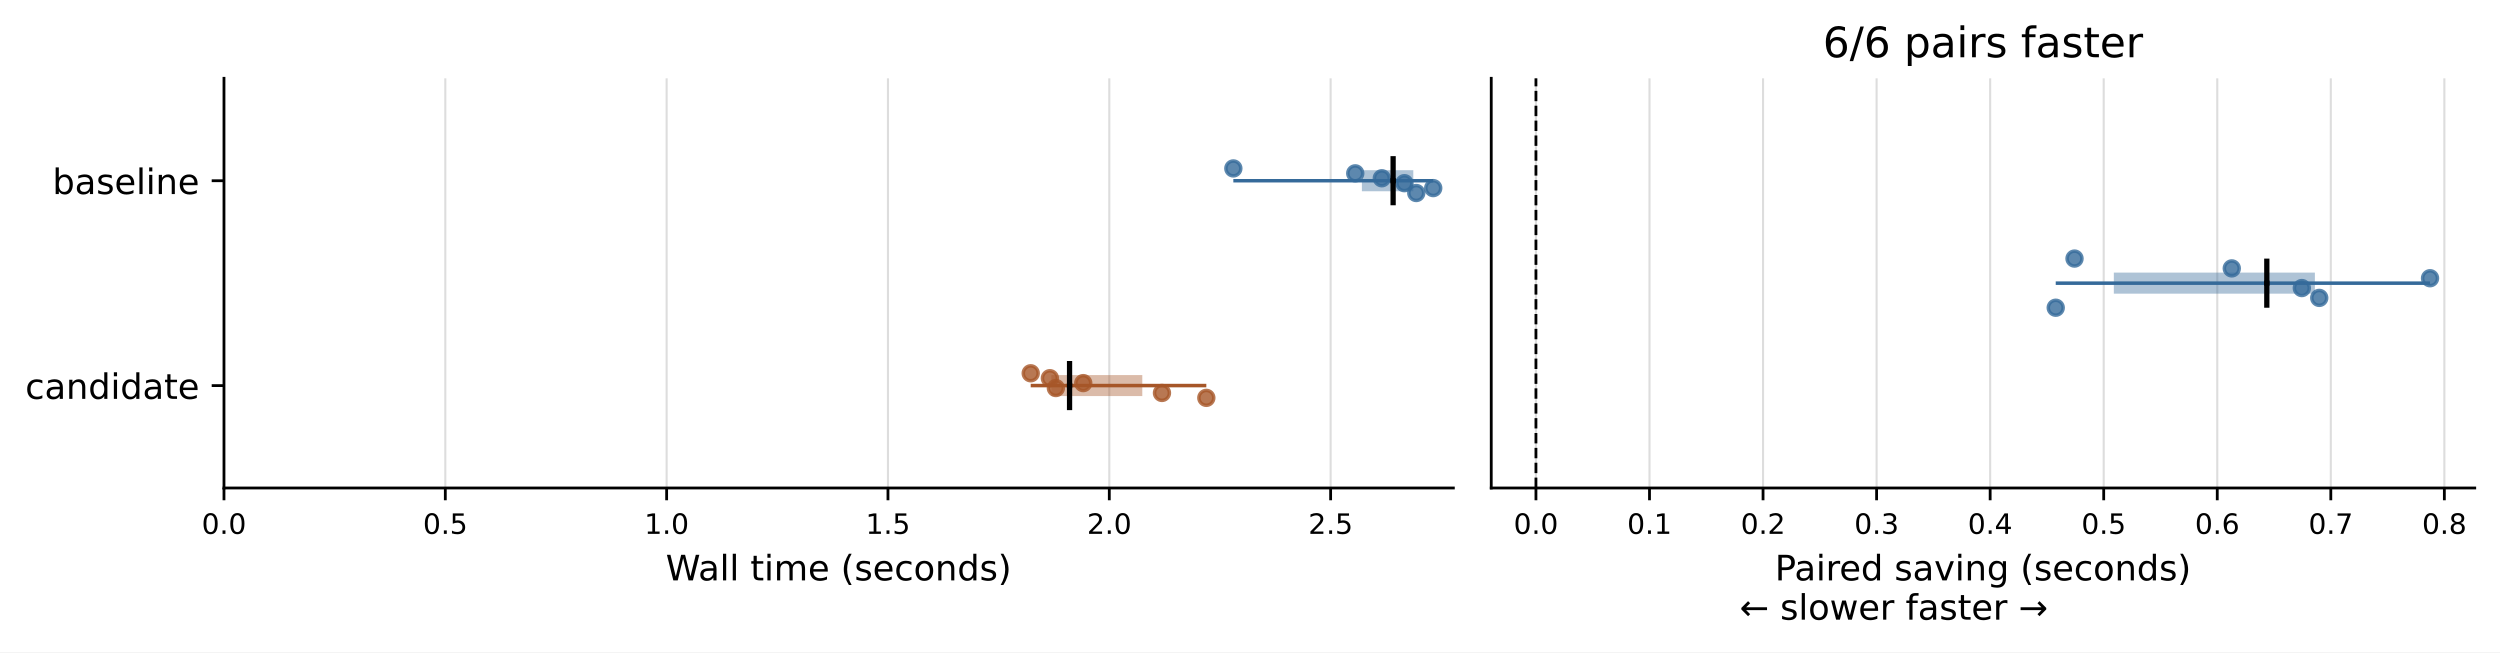
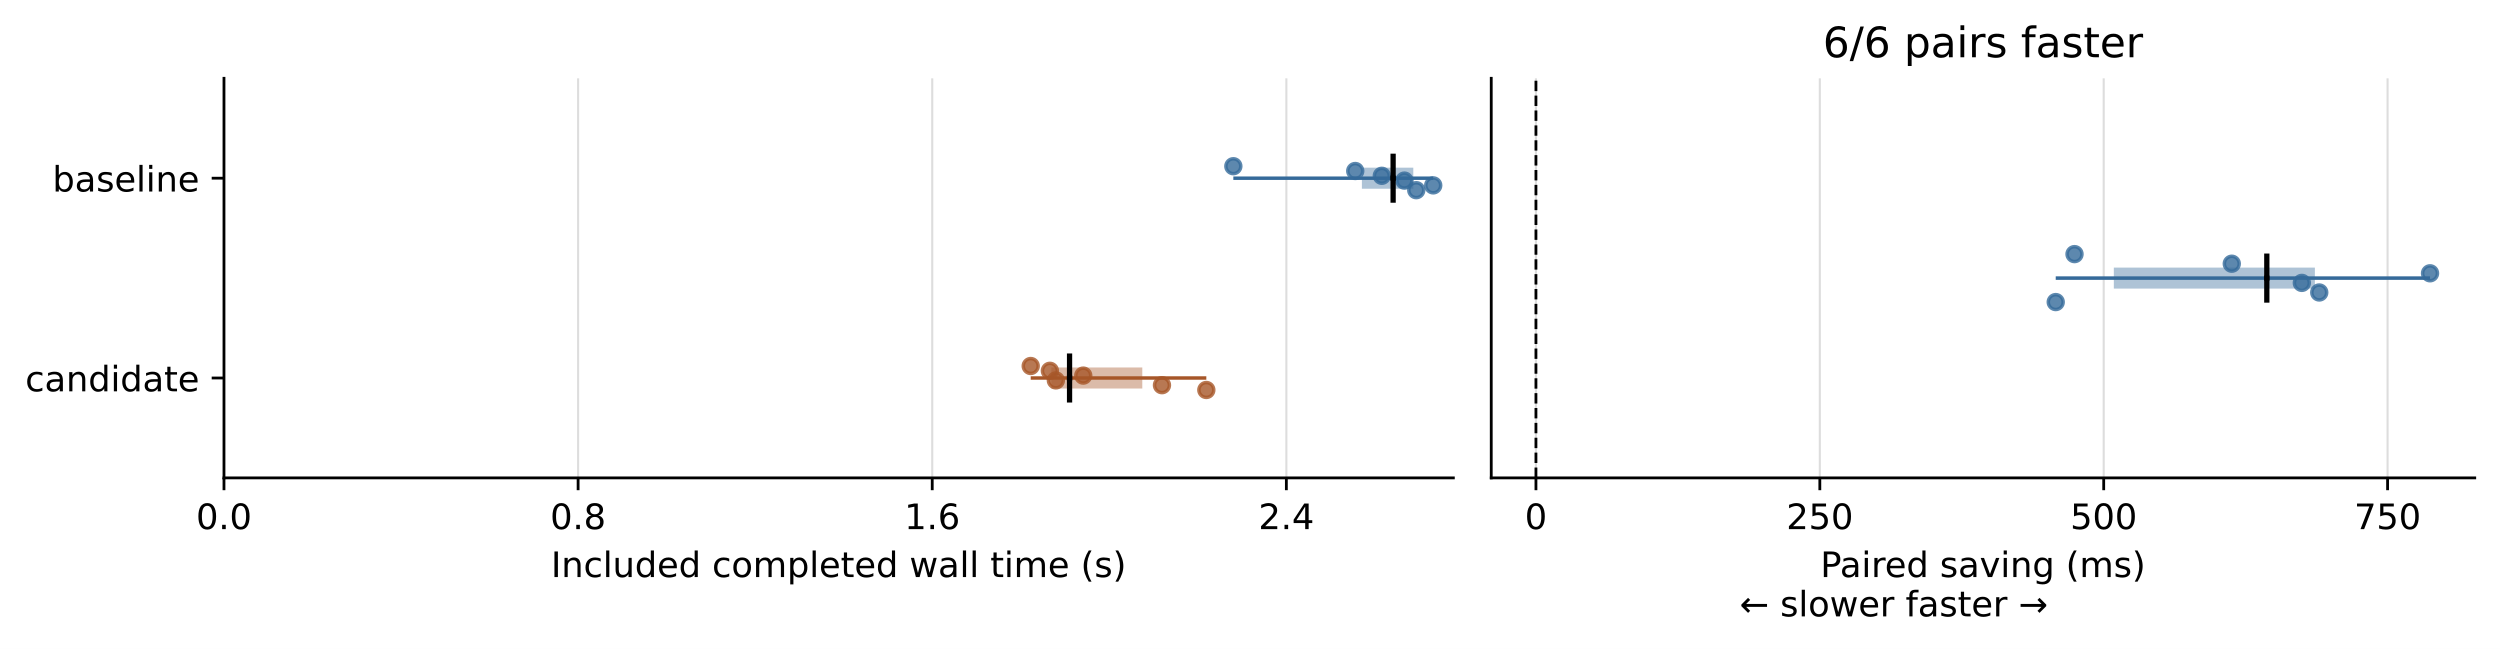
- <svg xmlns="http://www.w3.org/2000/svg" xmlns:xlink="http://www.w3.org/1999/xlink" width="712.581pt" height="185.913pt" viewBox="0 0 712.581 185.913" version="1.1">
+ <svg xmlns="http://www.w3.org/2000/svg" xmlns:xlink="http://www.w3.org/1999/xlink" width="712.581pt" height="184.968pt" viewBox="0 0 712.581 184.968" version="1.1">
  <defs>
    <style type="text/css">*{stroke-linejoin: round; stroke-linecap: butt}</style>
  </defs>
  <g id="figure_1">
    <g id="patch_1">
-       <path d="M -0 185.913  L 712.581 185.913  L 712.581 0  L -0 0  z " style="fill: #ffffff" />
+       <path d="M -0 184.968  L 712.581 184.968  L 712.581 0  L -0 0  z " style="fill: #ffffff" />
    </g>
    <g id="axes_1">
      <g id="patch_2">
-         <path d="M 63.841 139.094  L 414.252 139.094  L 414.252 22.318  L 63.841 22.318  z " style="fill: #ffffff" />
+         <path d="M 63.841 136.214  L 414.252 136.214  L 414.252 22.318  L 63.841 22.318  z " style="fill: #ffffff" />
      </g>
      <g id="matplotlib.axis_1">
        <g id="xtick_1">
          <g id="line2d_1">
-             <path d="M 63.841 139.094  L 63.841 22.318  " clip-path="url(#pfd563d9a38)" style="fill: none; stroke: #dddddd; stroke-width: 0.6; stroke-linecap: square" />
+             <path d="M 63.841 136.214  L 63.841 22.318  " clip-path="url(#p56d3ab410f)" style="fill: none; stroke: #dddddd; stroke-width: 0.6; stroke-linecap: square" />
          </g>
          <g id="line2d_2">
            <defs>
-               <path id="m8c316a1a7a" d="M 0 0  L 0 3.5  " style="stroke: #000000; stroke-width: 0.8" />
+               <path id="m10f444290f" d="M 0 0  L 0 3.5  " style="stroke: #000000; stroke-width: 0.8" />
            </defs>
            <g>
-               <use xlink:href="#m8c316a1a7a" x="63.841" y="139.094" style="stroke: #000000; stroke-width: 0.8" />
+               <use xlink:href="#m10f444290f" x="63.841" y="136.214" style="stroke: #000000; stroke-width: 0.8" />
            </g>
          </g>
          <g id="text_1">
-             <text style="font-size: 8px; font-family: 'DejaVu Sans', 'Bitstream Vera Sans', 'Computer Modern Sans Serif', 'Lucida Grande', 'Verdana', 'Geneva', 'Lucid', 'Arial', 'Helvetica', 'Avant Garde', sans-serif; text-anchor: middle" x="63.841" y="152.173" transform="rotate(-0 63.84063 152.1729)">0.0</text>
+             <text style="font-size: 10px; font-family: 'DejaVu Sans', 'Bitstream Vera Sans', 'Computer Modern Sans Serif', 'Lucida Grande', 'Verdana', 'Geneva', 'Lucid', 'Arial', 'Helvetica', 'Avant Garde', sans-serif; text-anchor: middle" x="63.841" y="150.813" transform="rotate(-0 63.84063 150.8126)">0.0</text>
          </g>
        </g>
        <g id="xtick_2">
          <g id="line2d_3">
-             <path d="M 126.927 139.094  L 126.927 22.318  " clip-path="url(#pfd563d9a38)" style="fill: none; stroke: #dddddd; stroke-width: 0.6; stroke-linecap: square" />
+             <path d="M 164.779 136.214  L 164.779 22.318  " clip-path="url(#p56d3ab410f)" style="fill: none; stroke: #dddddd; stroke-width: 0.6; stroke-linecap: square" />
          </g>
          <g id="line2d_4">
            <g>
-               <use xlink:href="#m8c316a1a7a" x="126.927" y="139.094" style="stroke: #000000; stroke-width: 0.8" />
+               <use xlink:href="#m10f444290f" x="164.779" y="136.214" style="stroke: #000000; stroke-width: 0.8" />
            </g>
          </g>
          <g id="text_2">
-             <text style="font-size: 8px; font-family: 'DejaVu Sans', 'Bitstream Vera Sans', 'Computer Modern Sans Serif', 'Lucida Grande', 'Verdana', 'Geneva', 'Lucid', 'Arial', 'Helvetica', 'Avant Garde', sans-serif; text-anchor: middle" x="126.927" y="152.173" transform="rotate(-0 126.9268 152.1729)">0.5</text>
+             <text style="font-size: 10px; font-family: 'DejaVu Sans', 'Bitstream Vera Sans', 'Computer Modern Sans Serif', 'Lucida Grande', 'Verdana', 'Geneva', 'Lucid', 'Arial', 'Helvetica', 'Avant Garde', sans-serif; text-anchor: middle" x="164.779" y="150.813" transform="rotate(-0 164.7785 150.8126)">0.8</text>
          </g>
        </g>
        <g id="xtick_3">
          <g id="line2d_5">
-             <path d="M 190.013 139.094  L 190.013 22.318  " clip-path="url(#pfd563d9a38)" style="fill: none; stroke: #dddddd; stroke-width: 0.6; stroke-linecap: square" />
+             <path d="M 265.716 136.214  L 265.716 22.318  " clip-path="url(#p56d3ab410f)" style="fill: none; stroke: #dddddd; stroke-width: 0.6; stroke-linecap: square" />
          </g>
          <g id="line2d_6">
            <g>
-               <use xlink:href="#m8c316a1a7a" x="190.013" y="139.094" style="stroke: #000000; stroke-width: 0.8" />
+               <use xlink:href="#m10f444290f" x="265.716" y="136.214" style="stroke: #000000; stroke-width: 0.8" />
            </g>
          </g>
          <g id="text_3">
-             <text style="font-size: 8px; font-family: 'DejaVu Sans', 'Bitstream Vera Sans', 'Computer Modern Sans Serif', 'Lucida Grande', 'Verdana', 'Geneva', 'Lucid', 'Arial', 'Helvetica', 'Avant Garde', sans-serif; text-anchor: middle" x="190.013" y="152.173" transform="rotate(-0 190.013 152.1729)">1.0</text>
+             <text style="font-size: 10px; font-family: 'DejaVu Sans', 'Bitstream Vera Sans', 'Computer Modern Sans Serif', 'Lucida Grande', 'Verdana', 'Geneva', 'Lucid', 'Arial', 'Helvetica', 'Avant Garde', sans-serif; text-anchor: middle" x="265.716" y="150.813" transform="rotate(-0 265.7164 150.8126)">1.6</text>
          </g>
        </g>
        <g id="xtick_4">
          <g id="line2d_7">
-             <path d="M 253.099 139.094  L 253.099 22.318  " clip-path="url(#pfd563d9a38)" style="fill: none; stroke: #dddddd; stroke-width: 0.6; stroke-linecap: square" />
+             <path d="M 366.654 136.214  L 366.654 22.318  " clip-path="url(#p56d3ab410f)" style="fill: none; stroke: #dddddd; stroke-width: 0.6; stroke-linecap: square" />
          </g>
          <g id="line2d_8">
            <g>
-               <use xlink:href="#m8c316a1a7a" x="253.099" y="139.094" style="stroke: #000000; stroke-width: 0.8" />
+               <use xlink:href="#m10f444290f" x="366.654" y="136.214" style="stroke: #000000; stroke-width: 0.8" />
            </g>
          </g>
          <g id="text_4">
-             <text style="font-size: 8px; font-family: 'DejaVu Sans', 'Bitstream Vera Sans', 'Computer Modern Sans Serif', 'Lucida Grande', 'Verdana', 'Geneva', 'Lucid', 'Arial', 'Helvetica', 'Avant Garde', sans-serif; text-anchor: middle" x="253.099" y="152.173" transform="rotate(-0 253.0992 152.1729)">1.5</text>
-           </g>
-         </g>
-         <g id="xtick_5">
-           <g id="line2d_9">
-             <path d="M 316.185 139.094  L 316.185 22.318  " clip-path="url(#pfd563d9a38)" style="fill: none; stroke: #dddddd; stroke-width: 0.6; stroke-linecap: square" />
-           </g>
-           <g id="line2d_10">
-             <g>
-               <use xlink:href="#m8c316a1a7a" x="316.185" y="139.094" style="stroke: #000000; stroke-width: 0.8" />
-             </g>
-           </g>
-           <g id="text_5">
-             <text style="font-size: 8px; font-family: 'DejaVu Sans', 'Bitstream Vera Sans', 'Computer Modern Sans Serif', 'Lucida Grande', 'Verdana', 'Geneva', 'Lucid', 'Arial', 'Helvetica', 'Avant Garde', sans-serif; text-anchor: middle" x="316.185" y="152.173" transform="rotate(-0 316.1853 152.1729)">2.0</text>
-           </g>
-         </g>
-         <g id="xtick_6">
-           <g id="line2d_11">
-             <path d="M 379.272 139.094  L 379.272 22.318  " clip-path="url(#pfd563d9a38)" style="fill: none; stroke: #dddddd; stroke-width: 0.6; stroke-linecap: square" />
-           </g>
-           <g id="line2d_12">
-             <g>
-               <use xlink:href="#m8c316a1a7a" x="379.272" y="139.094" style="stroke: #000000; stroke-width: 0.8" />
-             </g>
-           </g>
-           <g id="text_6">
-             <text style="font-size: 8px; font-family: 'DejaVu Sans', 'Bitstream Vera Sans', 'Computer Modern Sans Serif', 'Lucida Grande', 'Verdana', 'Geneva', 'Lucid', 'Arial', 'Helvetica', 'Avant Garde', sans-serif; text-anchor: middle" x="379.272" y="152.173" transform="rotate(-0 379.2715 152.1729)">2.5</text>
-           </g>
-         </g>
-         <g id="text_7">
-           <text style="font-size: 10px; font-family: 'DejaVu Sans', 'Bitstream Vera Sans', 'Computer Modern Sans Serif', 'Lucida Grande', 'Verdana', 'Geneva', 'Lucid', 'Arial', 'Helvetica', 'Avant Garde', sans-serif; text-anchor: middle" x="239.046" y="165.435" transform="rotate(-0 239.0462 165.4351)">Wall time (seconds)</text>
+             <text style="font-size: 10px; font-family: 'DejaVu Sans', 'Bitstream Vera Sans', 'Computer Modern Sans Serif', 'Lucida Grande', 'Verdana', 'Geneva', 'Lucid', 'Arial', 'Helvetica', 'Avant Garde', sans-serif; text-anchor: middle" x="366.654" y="150.813" transform="rotate(-0 366.6543 150.8126)">2.4</text>
+           </g>
+         </g>
+         <g id="text_5">
+           <text style="font-size: 10px; font-family: 'DejaVu Sans', 'Bitstream Vera Sans', 'Computer Modern Sans Serif', 'Lucida Grande', 'Verdana', 'Geneva', 'Lucid', 'Arial', 'Helvetica', 'Avant Garde', sans-serif; text-anchor: middle" x="239.046" y="164.491" transform="rotate(-0 239.0462 164.4907)">Included completed wall time (s)</text>
        </g>
      </g>
      <g id="matplotlib.axis_2">
        <g id="ytick_1">
-           <g id="line2d_13">
+           <g id="line2d_9">
            <defs>
-               <path id="m55d12e3641" d="M 0 0  L -3.5 0  " style="stroke: #000000; stroke-width: 0.8" />
+               <path id="mc3e26e9e11" d="M 0 0  L -3.5 0  " style="stroke: #000000; stroke-width: 0.8" />
            </defs>
            <g>
-               <use xlink:href="#m55d12e3641" x="63.841" y="51.512" style="stroke: #000000; stroke-width: 0.8" />
-             </g>
-           </g>
-           <g id="text_8">
-             <text style="font-size: 10px; font-family: 'DejaVu Sans', 'Bitstream Vera Sans', 'Computer Modern Sans Serif', 'Lucida Grande', 'Verdana', 'Geneva', 'Lucid', 'Arial', 'Helvetica', 'Avant Garde', sans-serif; text-anchor: end" x="56.841" y="55.311" transform="rotate(-0 56.84063 55.31134)">baseline</text>
+               <use xlink:href="#mc3e26e9e11" x="63.841" y="50.792" style="stroke: #000000; stroke-width: 0.8" />
+             </g>
+           </g>
+           <g id="text_6">
+             <text style="font-size: 10px; font-family: 'DejaVu Sans', 'Bitstream Vera Sans', 'Computer Modern Sans Serif', 'Lucida Grande', 'Verdana', 'Geneva', 'Lucid', 'Arial', 'Helvetica', 'Avant Garde', sans-serif; text-anchor: end" x="56.841" y="54.591" transform="rotate(-0 56.84063 54.59134)">baseline</text>
          </g>
        </g>
        <g id="ytick_2">
-           <g id="line2d_14">
-             <g>
-               <use xlink:href="#m55d12e3641" x="63.841" y="109.9" style="stroke: #000000; stroke-width: 0.8" />
-             </g>
-           </g>
-           <g id="text_9">
-             <text style="font-size: 10px; font-family: 'DejaVu Sans', 'Bitstream Vera Sans', 'Computer Modern Sans Serif', 'Lucida Grande', 'Verdana', 'Geneva', 'Lucid', 'Arial', 'Helvetica', 'Avant Garde', sans-serif; text-anchor: end" x="56.841" y="113.699" transform="rotate(-0 56.84063 113.6993)">candidate</text>
+           <g id="line2d_10">
+             <g>
+               <use xlink:href="#mc3e26e9e11" x="63.841" y="107.74" style="stroke: #000000; stroke-width: 0.8" />
+             </g>
+           </g>
+           <g id="text_7">
+             <text style="font-size: 10px; font-family: 'DejaVu Sans', 'Bitstream Vera Sans', 'Computer Modern Sans Serif', 'Lucida Grande', 'Verdana', 'Geneva', 'Lucid', 'Arial', 'Helvetica', 'Avant Garde', sans-serif; text-anchor: end" x="56.841" y="111.539" transform="rotate(-0 56.84063 111.5393)">candidate</text>
          </g>
        </g>
      </g>
      <g id="LineCollection_1">
-         <path d="M 351.541 51.512  L 408.515 51.512  " clip-path="url(#pfd563d9a38)" style="fill: none; stroke: #356a9a" />
+         <path d="M 351.541 50.792  L 408.515 50.792  " clip-path="url(#p56d3ab410f)" style="fill: none; stroke: #356a9a" />
      </g>
      <g id="LineCollection_2">
-         <path d="M 388.18 51.512  L 402.838 51.512  " clip-path="url(#pfd563d9a38)" style="fill: none; stroke: #356a9a; stroke-opacity: 0.4; stroke-width: 6" />
+         <path d="M 388.18 50.792  L 402.838 50.792  " clip-path="url(#p56d3ab410f)" style="fill: none; stroke: #356a9a; stroke-opacity: 0.4; stroke-width: 6" />
      </g>
      <g id="LineCollection_3">
-         <path d="M 293.785 109.9  L 343.841 109.9  " clip-path="url(#pfd563d9a38)" style="fill: none; stroke: #a65628" />
+         <path d="M 293.785 107.74  L 343.841 107.74  " clip-path="url(#p56d3ab410f)" style="fill: none; stroke: #a65628" />
      </g>
      <g id="LineCollection_4">
-         <path d="M 299.676 109.9  L 325.589 109.9  " clip-path="url(#pfd563d9a38)" style="fill: none; stroke: #a65628; stroke-opacity: 0.4; stroke-width: 6" />
+         <path d="M 299.676 107.74  L 325.589 107.74  " clip-path="url(#p56d3ab410f)" style="fill: none; stroke: #a65628; stroke-opacity: 0.4; stroke-width: 6" />
      </g>
      <g id="patch_3">
-         <path d="M 63.841 139.094  L 63.841 22.318  " style="fill: none; stroke: #000000; stroke-width: 0.8; stroke-linejoin: miter; stroke-linecap: square" />
+         <path d="M 63.841 136.214  L 63.841 22.318  " style="fill: none; stroke: #000000; stroke-width: 0.8; stroke-linejoin: miter; stroke-linecap: square" />
      </g>
      <g id="patch_4">
-         <path d="M 63.841 139.094  L 414.252 139.094  " style="fill: none; stroke: #000000; stroke-width: 0.8; stroke-linejoin: miter; stroke-linecap: square" />
+         <path d="M 63.841 136.214  L 414.252 136.214  " style="fill: none; stroke: #000000; stroke-width: 0.8; stroke-linejoin: miter; stroke-linecap: square" />
      </g>
      <g id="PathCollection_1">
        <defs>
-           <path id="mc4a7e31f78" d="M 0 2.121  C 0.563 2.121 1.102 1.898 1.5 1.5  C 1.898 1.102 2.121 0.563 2.121 0  C 2.121 -0.563 1.898 -1.102 1.5 -1.5  C 1.102 -1.898 0.563 -2.121 0 -2.121  C -0.563 -2.121 -1.102 -1.898 -1.5 -1.5  C -1.898 -1.102 -2.121 -0.563 -2.121 0  C -2.121 0.563 -1.898 1.102 -1.5 1.5  C -1.102 1.898 -0.563 2.121 0 2.121  z " style="stroke: #356a9a; stroke-opacity: 0.8" />
+           <path id="m961b007ca4" d="M 0 2.121  C 0.563 2.121 1.102 1.898 1.5 1.5  C 1.898 1.102 2.121 0.563 2.121 0  C 2.121 -0.563 1.898 -1.102 1.5 -1.5  C 1.102 -1.898 0.563 -2.121 0 -2.121  C -0.563 -2.121 -1.102 -1.898 -1.5 -1.5  C -1.898 -1.102 -2.121 -0.563 -2.121 0  C -2.121 0.563 -1.898 1.102 -1.5 1.5  C -1.102 1.898 -0.563 2.121 0 2.121  z " style="stroke: #356a9a; stroke-opacity: 0.8" />
        </defs>
-         <g clip-path="url(#pfd563d9a38)">
-           <use xlink:href="#mc4a7e31f78" x="351.541" y="48.009" style="fill: #356a9a; fill-opacity: 0.8; stroke: #356a9a; stroke-opacity: 0.8" />
-           <use xlink:href="#mc4a7e31f78" x="386.286" y="49.41" style="fill: #356a9a; fill-opacity: 0.8; stroke: #356a9a; stroke-opacity: 0.8" />
-           <use xlink:href="#mc4a7e31f78" x="393.862" y="50.811" style="fill: #356a9a; fill-opacity: 0.8; stroke: #356a9a; stroke-opacity: 0.8" />
-           <use xlink:href="#mc4a7e31f78" x="400.301" y="52.213" style="fill: #356a9a; fill-opacity: 0.8; stroke: #356a9a; stroke-opacity: 0.8" />
-           <use xlink:href="#mc4a7e31f78" x="408.515" y="53.614" style="fill: #356a9a; fill-opacity: 0.8; stroke: #356a9a; stroke-opacity: 0.8" />
-           <use xlink:href="#mc4a7e31f78" x="403.683" y="55.015" style="fill: #356a9a; fill-opacity: 0.8; stroke: #356a9a; stroke-opacity: 0.8" />
+         <g clip-path="url(#p56d3ab410f)">
+           <use xlink:href="#m961b007ca4" x="351.541" y="47.375" style="fill: #356a9a; fill-opacity: 0.8; stroke: #356a9a; stroke-opacity: 0.8" />
+           <use xlink:href="#m961b007ca4" x="386.286" y="48.742" style="fill: #356a9a; fill-opacity: 0.8; stroke: #356a9a; stroke-opacity: 0.8" />
+           <use xlink:href="#m961b007ca4" x="393.862" y="50.109" style="fill: #356a9a; fill-opacity: 0.8; stroke: #356a9a; stroke-opacity: 0.8" />
+           <use xlink:href="#m961b007ca4" x="400.301" y="51.476" style="fill: #356a9a; fill-opacity: 0.8; stroke: #356a9a; stroke-opacity: 0.8" />
+           <use xlink:href="#m961b007ca4" x="408.515" y="52.842" style="fill: #356a9a; fill-opacity: 0.8; stroke: #356a9a; stroke-opacity: 0.8" />
+           <use xlink:href="#m961b007ca4" x="403.683" y="54.209" style="fill: #356a9a; fill-opacity: 0.8; stroke: #356a9a; stroke-opacity: 0.8" />
        </g>
      </g>
      <g id="PathCollection_2">
        <defs>
-           <path id="mebf87c80b4" d="M 0 2.121  C 0.563 2.121 1.102 1.898 1.5 1.5  C 1.898 1.102 2.121 0.563 2.121 0  C 2.121 -0.563 1.898 -1.102 1.5 -1.5  C 1.102 -1.898 0.563 -2.121 0 -2.121  C -0.563 -2.121 -1.102 -1.898 -1.5 -1.5  C -1.898 -1.102 -2.121 -0.563 -2.121 0  C -2.121 0.563 -1.898 1.102 -1.5 1.5  C -1.102 1.898 -0.563 2.121 0 2.121  z " style="stroke: #a65628; stroke-opacity: 0.8" />
+           <path id="mac33fdea19" d="M 0 2.121  C 0.563 2.121 1.102 1.898 1.5 1.5  C 1.898 1.102 2.121 0.563 2.121 0  C 2.121 -0.563 1.898 -1.102 1.5 -1.5  C 1.102 -1.898 0.563 -2.121 0 -2.121  C -0.563 -2.121 -1.102 -1.898 -1.5 -1.5  C -1.898 -1.102 -2.121 -0.563 -2.121 0  C -2.121 0.563 -1.898 1.102 -1.5 1.5  C -1.102 1.898 -0.563 2.121 0 2.121  z " style="stroke: #a65628; stroke-opacity: 0.8" />
        </defs>
-         <g clip-path="url(#pfd563d9a38)">
-           <use xlink:href="#mebf87c80b4" x="293.785" y="106.397" style="fill: #a65628; fill-opacity: 0.8; stroke: #a65628; stroke-opacity: 0.8" />
-           <use xlink:href="#mebf87c80b4" x="299.25" y="107.798" style="fill: #a65628; fill-opacity: 0.8; stroke: #a65628; stroke-opacity: 0.8" />
-           <use xlink:href="#mebf87c80b4" x="308.761" y="109.199" style="fill: #a65628; fill-opacity: 0.8; stroke: #a65628; stroke-opacity: 0.8" />
-           <use xlink:href="#mebf87c80b4" x="300.955" y="110.601" style="fill: #a65628; fill-opacity: 0.8; stroke: #a65628; stroke-opacity: 0.8" />
-           <use xlink:href="#mebf87c80b4" x="331.198" y="112.002" style="fill: #a65628; fill-opacity: 0.8; stroke: #a65628; stroke-opacity: 0.8" />
-           <use xlink:href="#mebf87c80b4" x="343.841" y="113.403" style="fill: #a65628; fill-opacity: 0.8; stroke: #a65628; stroke-opacity: 0.8" />
-         </g>
-       </g>
-       <g id="line2d_15">
-         <path d="M 397.082 51.512  " clip-path="url(#pfd563d9a38)" style="fill: none; stroke: #000000; stroke-width: 1.5; stroke-linecap: square" />
+         <g clip-path="url(#p56d3ab410f)">
+           <use xlink:href="#mac33fdea19" x="293.785" y="104.323" style="fill: #a65628; fill-opacity: 0.8; stroke: #a65628; stroke-opacity: 0.8" />
+           <use xlink:href="#mac33fdea19" x="299.25" y="105.69" style="fill: #a65628; fill-opacity: 0.8; stroke: #a65628; stroke-opacity: 0.8" />
+           <use xlink:href="#mac33fdea19" x="308.761" y="107.057" style="fill: #a65628; fill-opacity: 0.8; stroke: #a65628; stroke-opacity: 0.8" />
+           <use xlink:href="#mac33fdea19" x="300.955" y="108.424" style="fill: #a65628; fill-opacity: 0.8; stroke: #a65628; stroke-opacity: 0.8" />
+           <use xlink:href="#mac33fdea19" x="331.198" y="109.79" style="fill: #a65628; fill-opacity: 0.8; stroke: #a65628; stroke-opacity: 0.8" />
+           <use xlink:href="#mac33fdea19" x="343.841" y="111.157" style="fill: #a65628; fill-opacity: 0.8; stroke: #a65628; stroke-opacity: 0.8" />
+         </g>
+       </g>
+       <g id="line2d_11">
+         <path d="M 397.082 50.792  " clip-path="url(#p56d3ab410f)" style="fill: none; stroke: #000000; stroke-width: 1.5; stroke-linecap: square" />
        <defs>
-           <path id="ma81b618d7c" d="M 0 7  L 0 -7  " style="stroke: #000000; stroke-width: 1.5" />
+           <path id="mb779a31ee2" d="M 0 7  L 0 -7  " style="stroke: #000000; stroke-width: 1.5" />
        </defs>
-         <g clip-path="url(#pfd563d9a38)">
-           <use xlink:href="#ma81b618d7c" x="397.082" y="51.512" style="stroke: #000000; stroke-width: 1.5" />
-         </g>
-       </g>
-       <g id="line2d_16">
-         <path d="M 304.858 109.9  " clip-path="url(#pfd563d9a38)" style="fill: none; stroke: #000000; stroke-width: 1.5; stroke-linecap: square" />
-         <g clip-path="url(#pfd563d9a38)">
-           <use xlink:href="#ma81b618d7c" x="304.858" y="109.9" style="stroke: #000000; stroke-width: 1.5" />
+         <g clip-path="url(#p56d3ab410f)">
+           <use xlink:href="#mb779a31ee2" x="397.082" y="50.792" style="stroke: #000000; stroke-width: 1.5" />
+         </g>
+       </g>
+       <g id="line2d_12">
+         <path d="M 304.858 107.74  " clip-path="url(#p56d3ab410f)" style="fill: none; stroke: #000000; stroke-width: 1.5; stroke-linecap: square" />
+         <g clip-path="url(#p56d3ab410f)">
+           <use xlink:href="#mb779a31ee2" x="304.858" y="107.74" style="stroke: #000000; stroke-width: 1.5" />
        </g>
      </g>
    </g>
    <g id="axes_2">
      <g id="patch_5">
-         <path d="M 425.052 139.094  L 705.381 139.094  L 705.381 22.318  L 425.052 22.318  z " style="fill: #ffffff" />
+         <path d="M 425.052 136.214  L 705.381 136.214  L 705.381 22.318  L 425.052 22.318  z " style="fill: #ffffff" />
      </g>
      <g id="matplotlib.axis_3">
+         <g id="xtick_5">
+           <g id="line2d_13">
+             <path d="M 437.794 136.214  L 437.794 22.318  " clip-path="url(#p1e0ff0d754)" style="fill: none; stroke: #dddddd; stroke-width: 0.6; stroke-linecap: square" />
+           </g>
+           <g id="line2d_14">
+             <g>
+               <use xlink:href="#m10f444290f" x="437.794" y="136.214" style="stroke: #000000; stroke-width: 0.8" />
+             </g>
+           </g>
+           <g id="text_8">
+             <text style="font-size: 10px; font-family: 'DejaVu Sans', 'Bitstream Vera Sans', 'Computer Modern Sans Serif', 'Lucida Grande', 'Verdana', 'Geneva', 'Lucid', 'Arial', 'Helvetica', 'Avant Garde', sans-serif; text-anchor: middle" x="437.794" y="150.813" transform="rotate(-0 437.794 150.8126)">0</text>
+           </g>
+         </g>
+         <g id="xtick_6">
+           <g id="line2d_15">
+             <path d="M 518.709 136.214  L 518.709 22.318  " clip-path="url(#p1e0ff0d754)" style="fill: none; stroke: #dddddd; stroke-width: 0.6; stroke-linecap: square" />
+           </g>
+           <g id="line2d_16">
+             <g>
+               <use xlink:href="#m10f444290f" x="518.709" y="136.214" style="stroke: #000000; stroke-width: 0.8" />
+             </g>
+           </g>
+           <g id="text_9">
+             <text style="font-size: 10px; font-family: 'DejaVu Sans', 'Bitstream Vera Sans', 'Computer Modern Sans Serif', 'Lucida Grande', 'Verdana', 'Geneva', 'Lucid', 'Arial', 'Helvetica', 'Avant Garde', sans-serif; text-anchor: middle" x="518.709" y="150.813" transform="rotate(-0 518.7088 150.8126)">250</text>
+           </g>
+         </g>
        <g id="xtick_7">
          <g id="line2d_17">
-             <path d="M 437.794 139.094  L 437.794 22.318  " clip-path="url(#pa09d4614e6)" style="fill: none; stroke: #dddddd; stroke-width: 0.6; stroke-linecap: square" />
+             <path d="M 599.624 136.214  L 599.624 22.318  " clip-path="url(#p1e0ff0d754)" style="fill: none; stroke: #dddddd; stroke-width: 0.6; stroke-linecap: square" />
          </g>
          <g id="line2d_18">
            <g>
-               <use xlink:href="#m8c316a1a7a" x="437.794" y="139.094" style="stroke: #000000; stroke-width: 0.8" />
+               <use xlink:href="#m10f444290f" x="599.624" y="136.214" style="stroke: #000000; stroke-width: 0.8" />
            </g>
          </g>
          <g id="text_10">
-             <text style="font-size: 8px; font-family: 'DejaVu Sans', 'Bitstream Vera Sans', 'Computer Modern Sans Serif', 'Lucida Grande', 'Verdana', 'Geneva', 'Lucid', 'Arial', 'Helvetica', 'Avant Garde', sans-serif; text-anchor: middle" x="437.794" y="152.173" transform="rotate(-0 437.794 152.1729)">0.0</text>
+             <text style="font-size: 10px; font-family: 'DejaVu Sans', 'Bitstream Vera Sans', 'Computer Modern Sans Serif', 'Lucida Grande', 'Verdana', 'Geneva', 'Lucid', 'Arial', 'Helvetica', 'Avant Garde', sans-serif; text-anchor: middle" x="599.624" y="150.813" transform="rotate(-0 599.6236 150.8126)">500</text>
          </g>
        </g>
        <g id="xtick_8">
          <g id="line2d_19">
-             <path d="M 470.16 139.094  L 470.16 22.318  " clip-path="url(#pa09d4614e6)" style="fill: none; stroke: #dddddd; stroke-width: 0.6; stroke-linecap: square" />
+             <path d="M 680.538 136.214  L 680.538 22.318  " clip-path="url(#p1e0ff0d754)" style="fill: none; stroke: #dddddd; stroke-width: 0.6; stroke-linecap: square" />
          </g>
          <g id="line2d_20">
            <g>
-               <use xlink:href="#m8c316a1a7a" x="470.16" y="139.094" style="stroke: #000000; stroke-width: 0.8" />
+               <use xlink:href="#m10f444290f" x="680.538" y="136.214" style="stroke: #000000; stroke-width: 0.8" />
            </g>
          </g>
          <g id="text_11">
-             <text style="font-size: 8px; font-family: 'DejaVu Sans', 'Bitstream Vera Sans', 'Computer Modern Sans Serif', 'Lucida Grande', 'Verdana', 'Geneva', 'Lucid', 'Arial', 'Helvetica', 'Avant Garde', sans-serif; text-anchor: middle" x="470.16" y="152.173" transform="rotate(-0 470.1599 152.1729)">0.1</text>
-           </g>
-         </g>
-         <g id="xtick_9">
-           <g id="line2d_21">
-             <path d="M 502.526 139.094  L 502.526 22.318  " clip-path="url(#pa09d4614e6)" style="fill: none; stroke: #dddddd; stroke-width: 0.6; stroke-linecap: square" />
-           </g>
-           <g id="line2d_22">
-             <g>
-               <use xlink:href="#m8c316a1a7a" x="502.526" y="139.094" style="stroke: #000000; stroke-width: 0.8" />
-             </g>
-           </g>
-           <g id="text_12">
-             <text style="font-size: 8px; font-family: 'DejaVu Sans', 'Bitstream Vera Sans', 'Computer Modern Sans Serif', 'Lucida Grande', 'Verdana', 'Geneva', 'Lucid', 'Arial', 'Helvetica', 'Avant Garde', sans-serif; text-anchor: middle" x="502.526" y="152.173" transform="rotate(-0 502.5258 152.1729)">0.2</text>
-           </g>
-         </g>
-         <g id="xtick_10">
-           <g id="line2d_23">
-             <path d="M 534.892 139.094  L 534.892 22.318  " clip-path="url(#pa09d4614e6)" style="fill: none; stroke: #dddddd; stroke-width: 0.6; stroke-linecap: square" />
-           </g>
-           <g id="line2d_24">
-             <g>
-               <use xlink:href="#m8c316a1a7a" x="534.892" y="139.094" style="stroke: #000000; stroke-width: 0.8" />
-             </g>
-           </g>
-           <g id="text_13">
-             <text style="font-size: 8px; font-family: 'DejaVu Sans', 'Bitstream Vera Sans', 'Computer Modern Sans Serif', 'Lucida Grande', 'Verdana', 'Geneva', 'Lucid', 'Arial', 'Helvetica', 'Avant Garde', sans-serif; text-anchor: middle" x="534.892" y="152.173" transform="rotate(-0 534.8918 152.1729)">0.3</text>
-           </g>
-         </g>
-         <g id="xtick_11">
-           <g id="line2d_25">
-             <path d="M 567.258 139.094  L 567.258 22.318  " clip-path="url(#pa09d4614e6)" style="fill: none; stroke: #dddddd; stroke-width: 0.6; stroke-linecap: square" />
-           </g>
-           <g id="line2d_26">
-             <g>
-               <use xlink:href="#m8c316a1a7a" x="567.258" y="139.094" style="stroke: #000000; stroke-width: 0.8" />
-             </g>
-           </g>
-           <g id="text_14">
-             <text style="font-size: 8px; font-family: 'DejaVu Sans', 'Bitstream Vera Sans', 'Computer Modern Sans Serif', 'Lucida Grande', 'Verdana', 'Geneva', 'Lucid', 'Arial', 'Helvetica', 'Avant Garde', sans-serif; text-anchor: middle" x="567.258" y="152.173" transform="rotate(-0 567.2577 152.1729)">0.4</text>
-           </g>
-         </g>
-         <g id="xtick_12">
-           <g id="line2d_27">
-             <path d="M 599.624 139.094  L 599.624 22.318  " clip-path="url(#pa09d4614e6)" style="fill: none; stroke: #dddddd; stroke-width: 0.6; stroke-linecap: square" />
-           </g>
-           <g id="line2d_28">
-             <g>
-               <use xlink:href="#m8c316a1a7a" x="599.624" y="139.094" style="stroke: #000000; stroke-width: 0.8" />
-             </g>
-           </g>
-           <g id="text_15">
-             <text style="font-size: 8px; font-family: 'DejaVu Sans', 'Bitstream Vera Sans', 'Computer Modern Sans Serif', 'Lucida Grande', 'Verdana', 'Geneva', 'Lucid', 'Arial', 'Helvetica', 'Avant Garde', sans-serif; text-anchor: middle" x="599.624" y="152.173" transform="rotate(-0 599.6236 152.1729)">0.5</text>
-           </g>
-         </g>
-         <g id="xtick_13">
-           <g id="line2d_29">
-             <path d="M 631.99 139.094  L 631.99 22.318  " clip-path="url(#pa09d4614e6)" style="fill: none; stroke: #dddddd; stroke-width: 0.6; stroke-linecap: square" />
-           </g>
-           <g id="line2d_30">
-             <g>
-               <use xlink:href="#m8c316a1a7a" x="631.99" y="139.094" style="stroke: #000000; stroke-width: 0.8" />
-             </g>
-           </g>
-           <g id="text_16">
-             <text style="font-size: 8px; font-family: 'DejaVu Sans', 'Bitstream Vera Sans', 'Computer Modern Sans Serif', 'Lucida Grande', 'Verdana', 'Geneva', 'Lucid', 'Arial', 'Helvetica', 'Avant Garde', sans-serif; text-anchor: middle" x="631.99" y="152.173" transform="rotate(-0 631.9896 152.1729)">0.6</text>
-           </g>
-         </g>
-         <g id="xtick_14">
-           <g id="line2d_31">
-             <path d="M 664.356 139.094  L 664.356 22.318  " clip-path="url(#pa09d4614e6)" style="fill: none; stroke: #dddddd; stroke-width: 0.6; stroke-linecap: square" />
-           </g>
-           <g id="line2d_32">
-             <g>
-               <use xlink:href="#m8c316a1a7a" x="664.356" y="139.094" style="stroke: #000000; stroke-width: 0.8" />
-             </g>
-           </g>
-           <g id="text_17">
-             <text style="font-size: 8px; font-family: 'DejaVu Sans', 'Bitstream Vera Sans', 'Computer Modern Sans Serif', 'Lucida Grande', 'Verdana', 'Geneva', 'Lucid', 'Arial', 'Helvetica', 'Avant Garde', sans-serif; text-anchor: middle" x="664.356" y="152.173" transform="rotate(-0 664.3555 152.1729)">0.7</text>
-           </g>
-         </g>
-         <g id="xtick_15">
-           <g id="line2d_33">
-             <path d="M 696.721 139.094  L 696.721 22.318  " clip-path="url(#pa09d4614e6)" style="fill: none; stroke: #dddddd; stroke-width: 0.6; stroke-linecap: square" />
-           </g>
-           <g id="line2d_34">
-             <g>
-               <use xlink:href="#m8c316a1a7a" x="696.721" y="139.094" style="stroke: #000000; stroke-width: 0.8" />
-             </g>
-           </g>
-           <g id="text_18">
-             <text style="font-size: 8px; font-family: 'DejaVu Sans', 'Bitstream Vera Sans', 'Computer Modern Sans Serif', 'Lucida Grande', 'Verdana', 'Geneva', 'Lucid', 'Arial', 'Helvetica', 'Avant Garde', sans-serif; text-anchor: middle" x="696.721" y="152.173" transform="rotate(-0 696.7215 152.1729)">0.8</text>
-           </g>
-         </g>
-         <g id="text_19">
-           <text style="font-size: 10px; font-family: 'DejaVu Sans', 'Bitstream Vera Sans', 'Computer Modern Sans Serif', 'Lucida Grande', 'Verdana', 'Geneva', 'Lucid', 'Arial', 'Helvetica', 'Avant Garde', sans-serif" transform="translate(505.9021 165.4351)">Paired saving (seconds)</text>
-           <text style="font-size: 10px; font-family: 'DejaVu Sans', 'Bitstream Vera Sans', 'Computer Modern Sans Serif', 'Lucida Grande', 'Verdana', 'Geneva', 'Lucid', 'Arial', 'Helvetica', 'Avant Garde', sans-serif" transform="translate(495.849 176.6329)">← slower                 faster →</text>
+             <text style="font-size: 10px; font-family: 'DejaVu Sans', 'Bitstream Vera Sans', 'Computer Modern Sans Serif', 'Lucida Grande', 'Verdana', 'Geneva', 'Lucid', 'Arial', 'Helvetica', 'Avant Garde', sans-serif; text-anchor: middle" x="680.538" y="150.813" transform="rotate(-0 680.5385 150.8126)">750</text>
+           </g>
+         </g>
+         <g id="text_12">
+           <text style="font-size: 10px; font-family: 'DejaVu Sans', 'Bitstream Vera Sans', 'Computer Modern Sans Serif', 'Lucida Grande', 'Verdana', 'Geneva', 'Lucid', 'Arial', 'Helvetica', 'Avant Garde', sans-serif" transform="translate(518.8646 164.4907)">Paired saving (ms)</text>
+           <text style="font-size: 10px; font-family: 'DejaVu Sans', 'Bitstream Vera Sans', 'Computer Modern Sans Serif', 'Lucida Grande', 'Verdana', 'Geneva', 'Lucid', 'Arial', 'Helvetica', 'Avant Garde', sans-serif" transform="translate(495.849 175.6885)">← slower                 faster →</text>
        </g>
      </g>
      <g id="matplotlib.axis_4" />
      <g id="LineCollection_5">
-         <path d="M 585.949 80.706  L 692.638 80.706  " clip-path="url(#pa09d4614e6)" style="fill: none; stroke: #356a9a" />
+         <path d="M 585.949 79.266  L 692.638 79.266  " clip-path="url(#p1e0ff0d754)" style="fill: none; stroke: #356a9a" />
      </g>
      <g id="LineCollection_6">
-         <path d="M 602.51 80.706  L 659.82 80.706  " clip-path="url(#pa09d4614e6)" style="fill: none; stroke: #356a9a; stroke-opacity: 0.4; stroke-width: 6" />
-       </g>
-       <g id="line2d_35">
-         <path d="M 437.794 139.094  L 437.794 22.318  " clip-path="url(#pa09d4614e6)" style="fill: none; stroke-dasharray: 2.96,1.28; stroke-dashoffset: 0; stroke: #000000; stroke-width: 0.8" />
+         <path d="M 602.51 79.266  L 659.82 79.266  " clip-path="url(#p1e0ff0d754)" style="fill: none; stroke: #356a9a; stroke-opacity: 0.4; stroke-width: 6" />
+       </g>
+       <g id="line2d_21">
+         <path d="M 437.794 136.214  L 437.794 22.318  " clip-path="url(#p1e0ff0d754)" style="fill: none; stroke-dasharray: 2.96,1.28; stroke-dashoffset: 0; stroke: #000000; stroke-width: 0.8" />
      </g>
      <g id="patch_6">
-         <path d="M 425.052 139.094  L 425.052 22.318  " style="fill: none; stroke: #000000; stroke-width: 0.8; stroke-linejoin: miter; stroke-linecap: square" />
+         <path d="M 425.052 136.214  L 425.052 22.318  " style="fill: none; stroke: #000000; stroke-width: 0.8; stroke-linejoin: miter; stroke-linecap: square" />
      </g>
      <g id="patch_7">
-         <path d="M 425.052 139.094  L 705.381 139.094  " style="fill: none; stroke: #000000; stroke-width: 0.8; stroke-linejoin: miter; stroke-linecap: square" />
+         <path d="M 425.052 136.214  L 705.381 136.214  " style="fill: none; stroke: #000000; stroke-width: 0.8; stroke-linejoin: miter; stroke-linecap: square" />
      </g>
      <g id="PathCollection_3">
-         <g clip-path="url(#pa09d4614e6)">
-           <use xlink:href="#mc4a7e31f78" x="585.949" y="87.713" style="fill: #356a9a; fill-opacity: 0.8; stroke: #356a9a; stroke-opacity: 0.8" />
-           <use xlink:href="#mc4a7e31f78" x="661.062" y="84.91" style="fill: #356a9a; fill-opacity: 0.8; stroke: #356a9a; stroke-opacity: 0.8" />
-           <use xlink:href="#mc4a7e31f78" x="656.096" y="82.107" style="fill: #356a9a; fill-opacity: 0.8; stroke: #356a9a; stroke-opacity: 0.8" />
-           <use xlink:href="#mc4a7e31f78" x="692.638" y="79.305" style="fill: #356a9a; fill-opacity: 0.8; stroke: #356a9a; stroke-opacity: 0.8" />
-           <use xlink:href="#mc4a7e31f78" x="636.129" y="76.502" style="fill: #356a9a; fill-opacity: 0.8; stroke: #356a9a; stroke-opacity: 0.8" />
-           <use xlink:href="#mc4a7e31f78" x="591.303" y="73.7" style="fill: #356a9a; fill-opacity: 0.8; stroke: #356a9a; stroke-opacity: 0.8" />
-         </g>
-       </g>
-       <g id="text_20">
+         <g clip-path="url(#p1e0ff0d754)">
+           <use xlink:href="#m961b007ca4" x="585.949" y="86.1" style="fill: #356a9a; fill-opacity: 0.8; stroke: #356a9a; stroke-opacity: 0.8" />
+           <use xlink:href="#m961b007ca4" x="661.062" y="83.366" style="fill: #356a9a; fill-opacity: 0.8; stroke: #356a9a; stroke-opacity: 0.8" />
+           <use xlink:href="#m961b007ca4" x="656.096" y="80.633" style="fill: #356a9a; fill-opacity: 0.8; stroke: #356a9a; stroke-opacity: 0.8" />
+           <use xlink:href="#m961b007ca4" x="692.638" y="77.899" style="fill: #356a9a; fill-opacity: 0.8; stroke: #356a9a; stroke-opacity: 0.8" />
+           <use xlink:href="#m961b007ca4" x="636.129" y="75.166" style="fill: #356a9a; fill-opacity: 0.8; stroke: #356a9a; stroke-opacity: 0.8" />
+           <use xlink:href="#m961b007ca4" x="591.303" y="72.432" style="fill: #356a9a; fill-opacity: 0.8; stroke: #356a9a; stroke-opacity: 0.8" />
+         </g>
+       </g>
+       <g id="text_13">
        <text style="font-size: 12px; font-family: 'DejaVu Sans', 'Bitstream Vera Sans', 'Computer Modern Sans Serif', 'Lucida Grande', 'Verdana', 'Geneva', 'Lucid', 'Arial', 'Helvetica', 'Avant Garde', sans-serif; text-anchor: middle" x="565.216" y="16.318" transform="rotate(-0 565.2162 16.31812)">6/6 pairs faster</text>
      </g>
-       <g id="line2d_36">
-         <path d="M 646.113 80.706  " clip-path="url(#pa09d4614e6)" style="fill: none; stroke: #000000; stroke-width: 1.5; stroke-linecap: square" />
-         <g clip-path="url(#pa09d4614e6)">
-           <use xlink:href="#ma81b618d7c" x="646.113" y="80.706" style="stroke: #000000; stroke-width: 1.5" />
+       <g id="line2d_22">
+         <path d="M 646.113 79.266  " clip-path="url(#p1e0ff0d754)" style="fill: none; stroke: #000000; stroke-width: 1.5; stroke-linecap: square" />
+         <g clip-path="url(#p1e0ff0d754)">
+           <use xlink:href="#mb779a31ee2" x="646.113" y="79.266" style="stroke: #000000; stroke-width: 1.5" />
        </g>
      </g>
    </g>
  </g>
  <defs>
-     <clipPath id="pfd563d9a38">
-       <rect x="63.841" y="22.318" width="350.411" height="116.776" />
+     <clipPath id="p56d3ab410f">
+       <rect x="63.841" y="22.318" width="350.411" height="113.896" />
    </clipPath>
-     <clipPath id="pa09d4614e6">
-       <rect x="425.052" y="22.318" width="280.329" height="116.776" />
+     <clipPath id="p1e0ff0d754">
+       <rect x="425.052" y="22.318" width="280.329" height="113.896" />
    </clipPath>
  </defs>
</svg>
